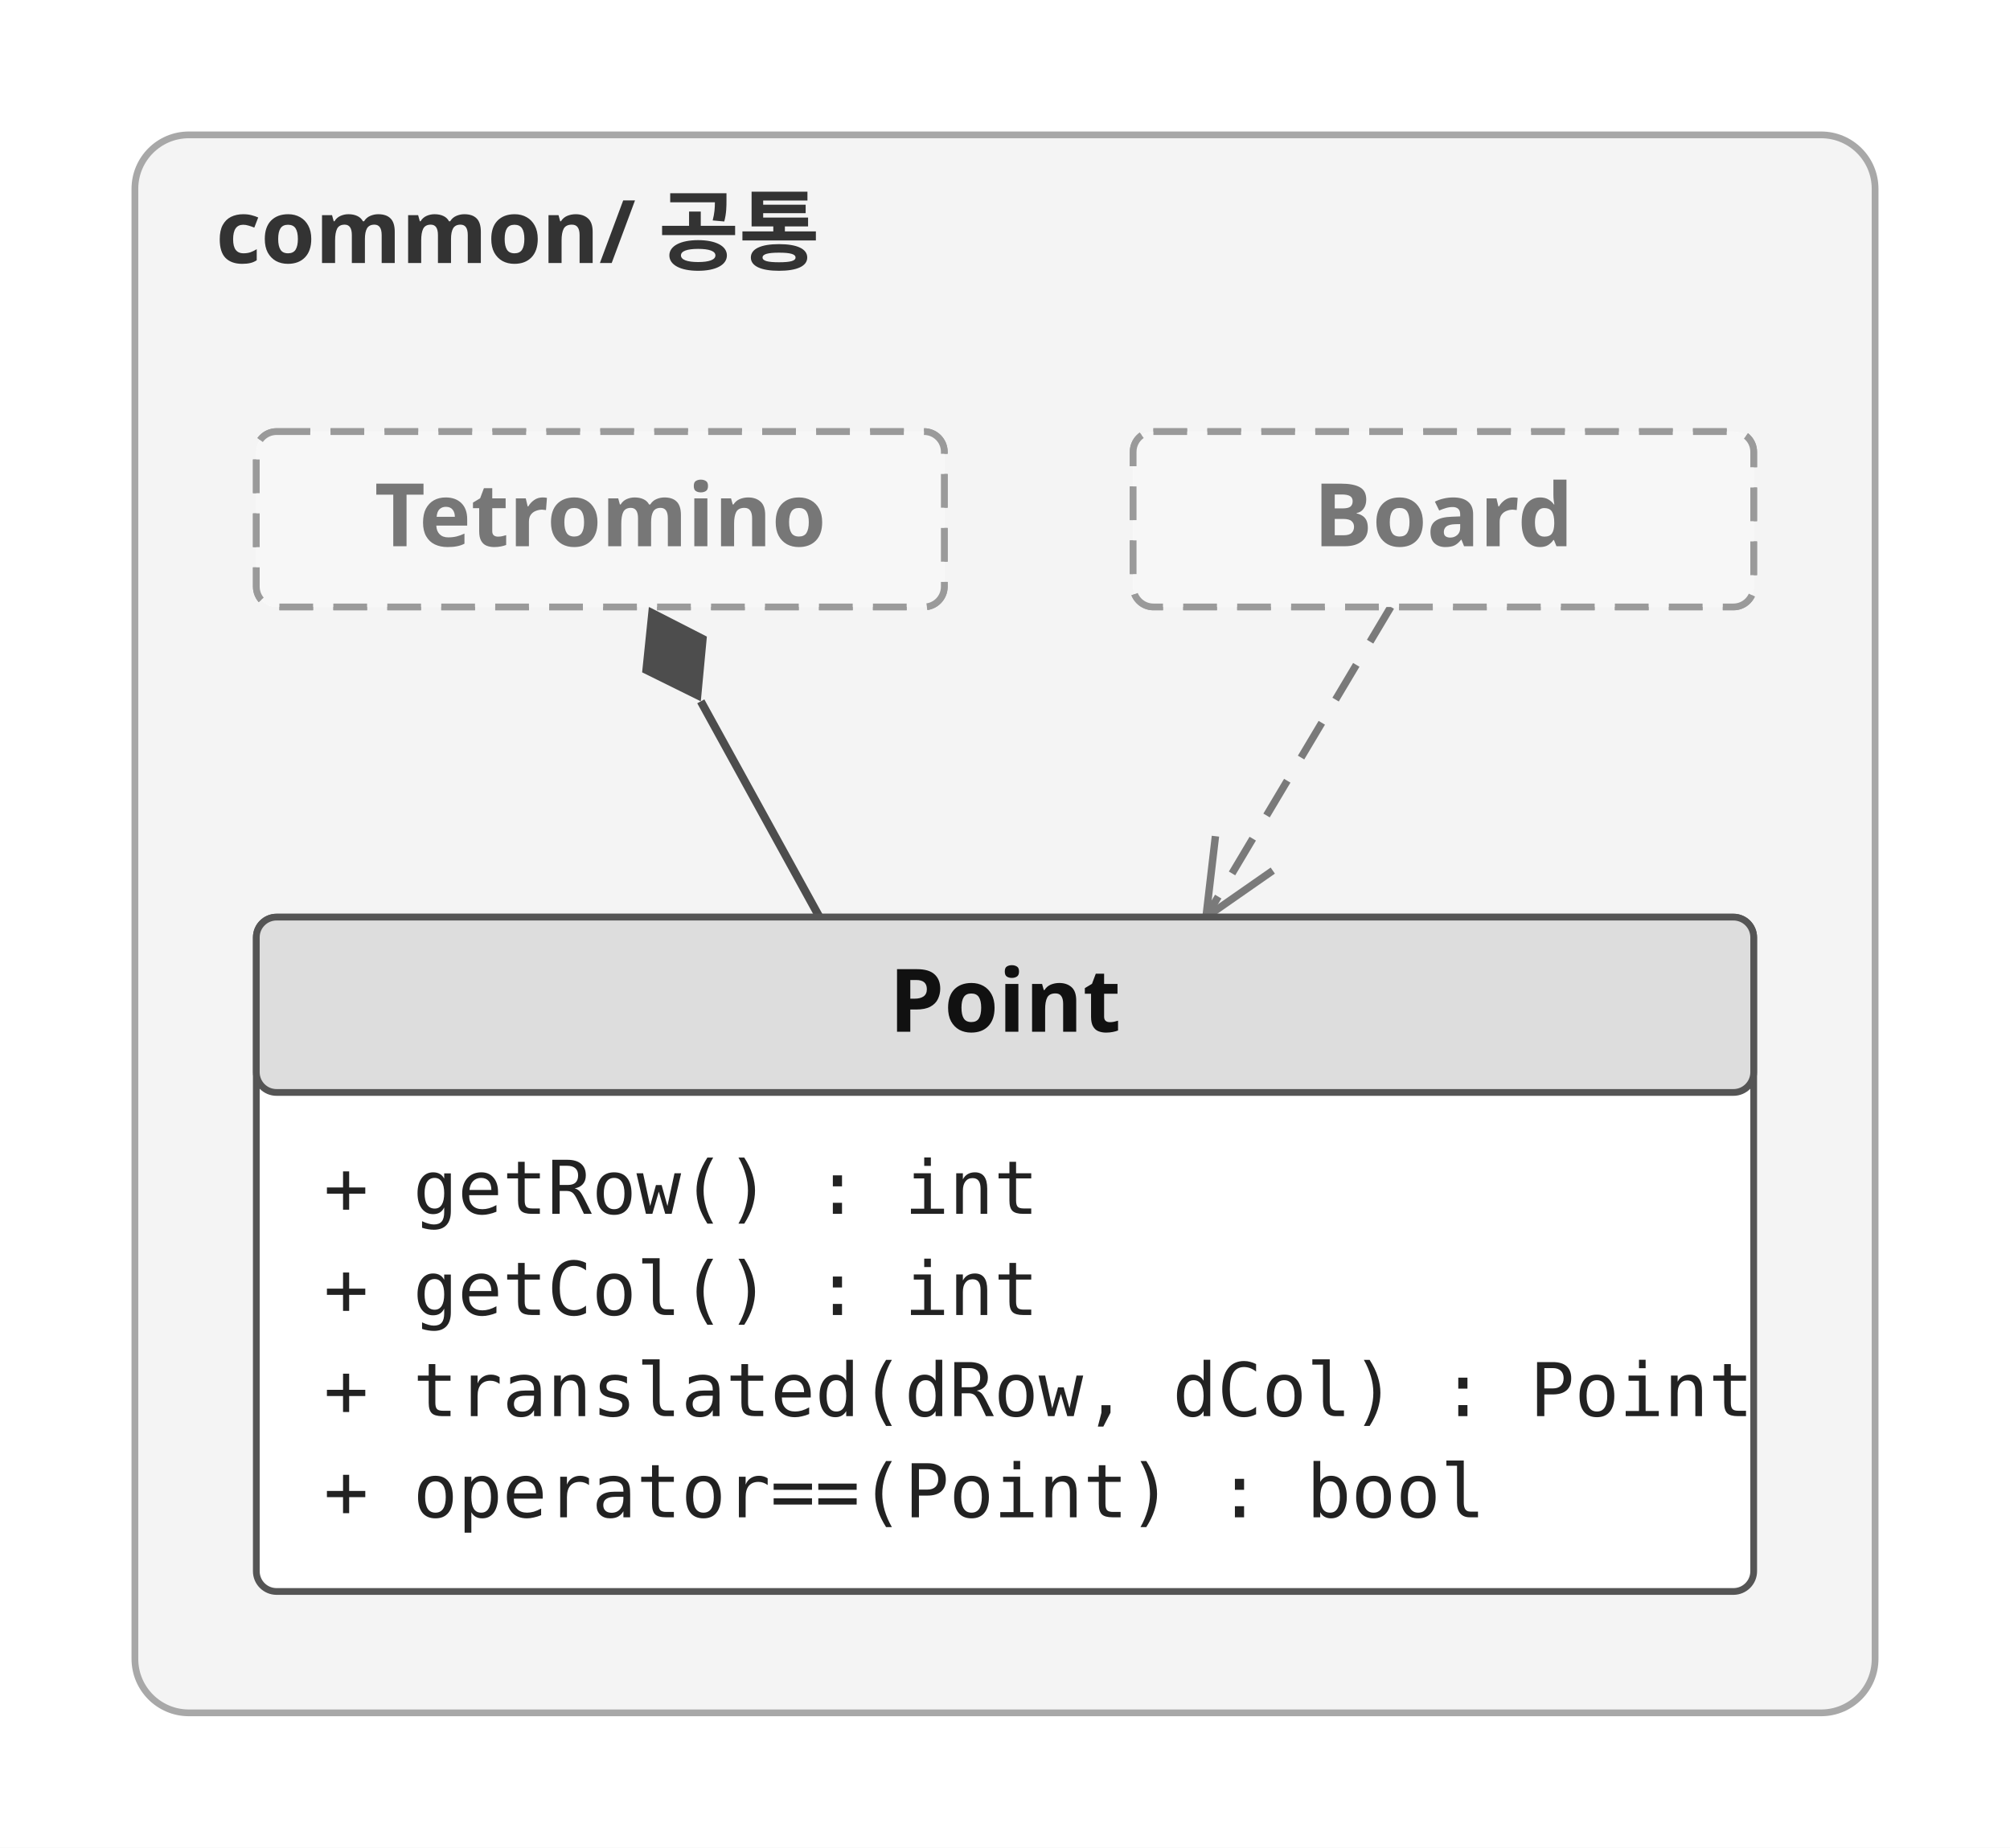
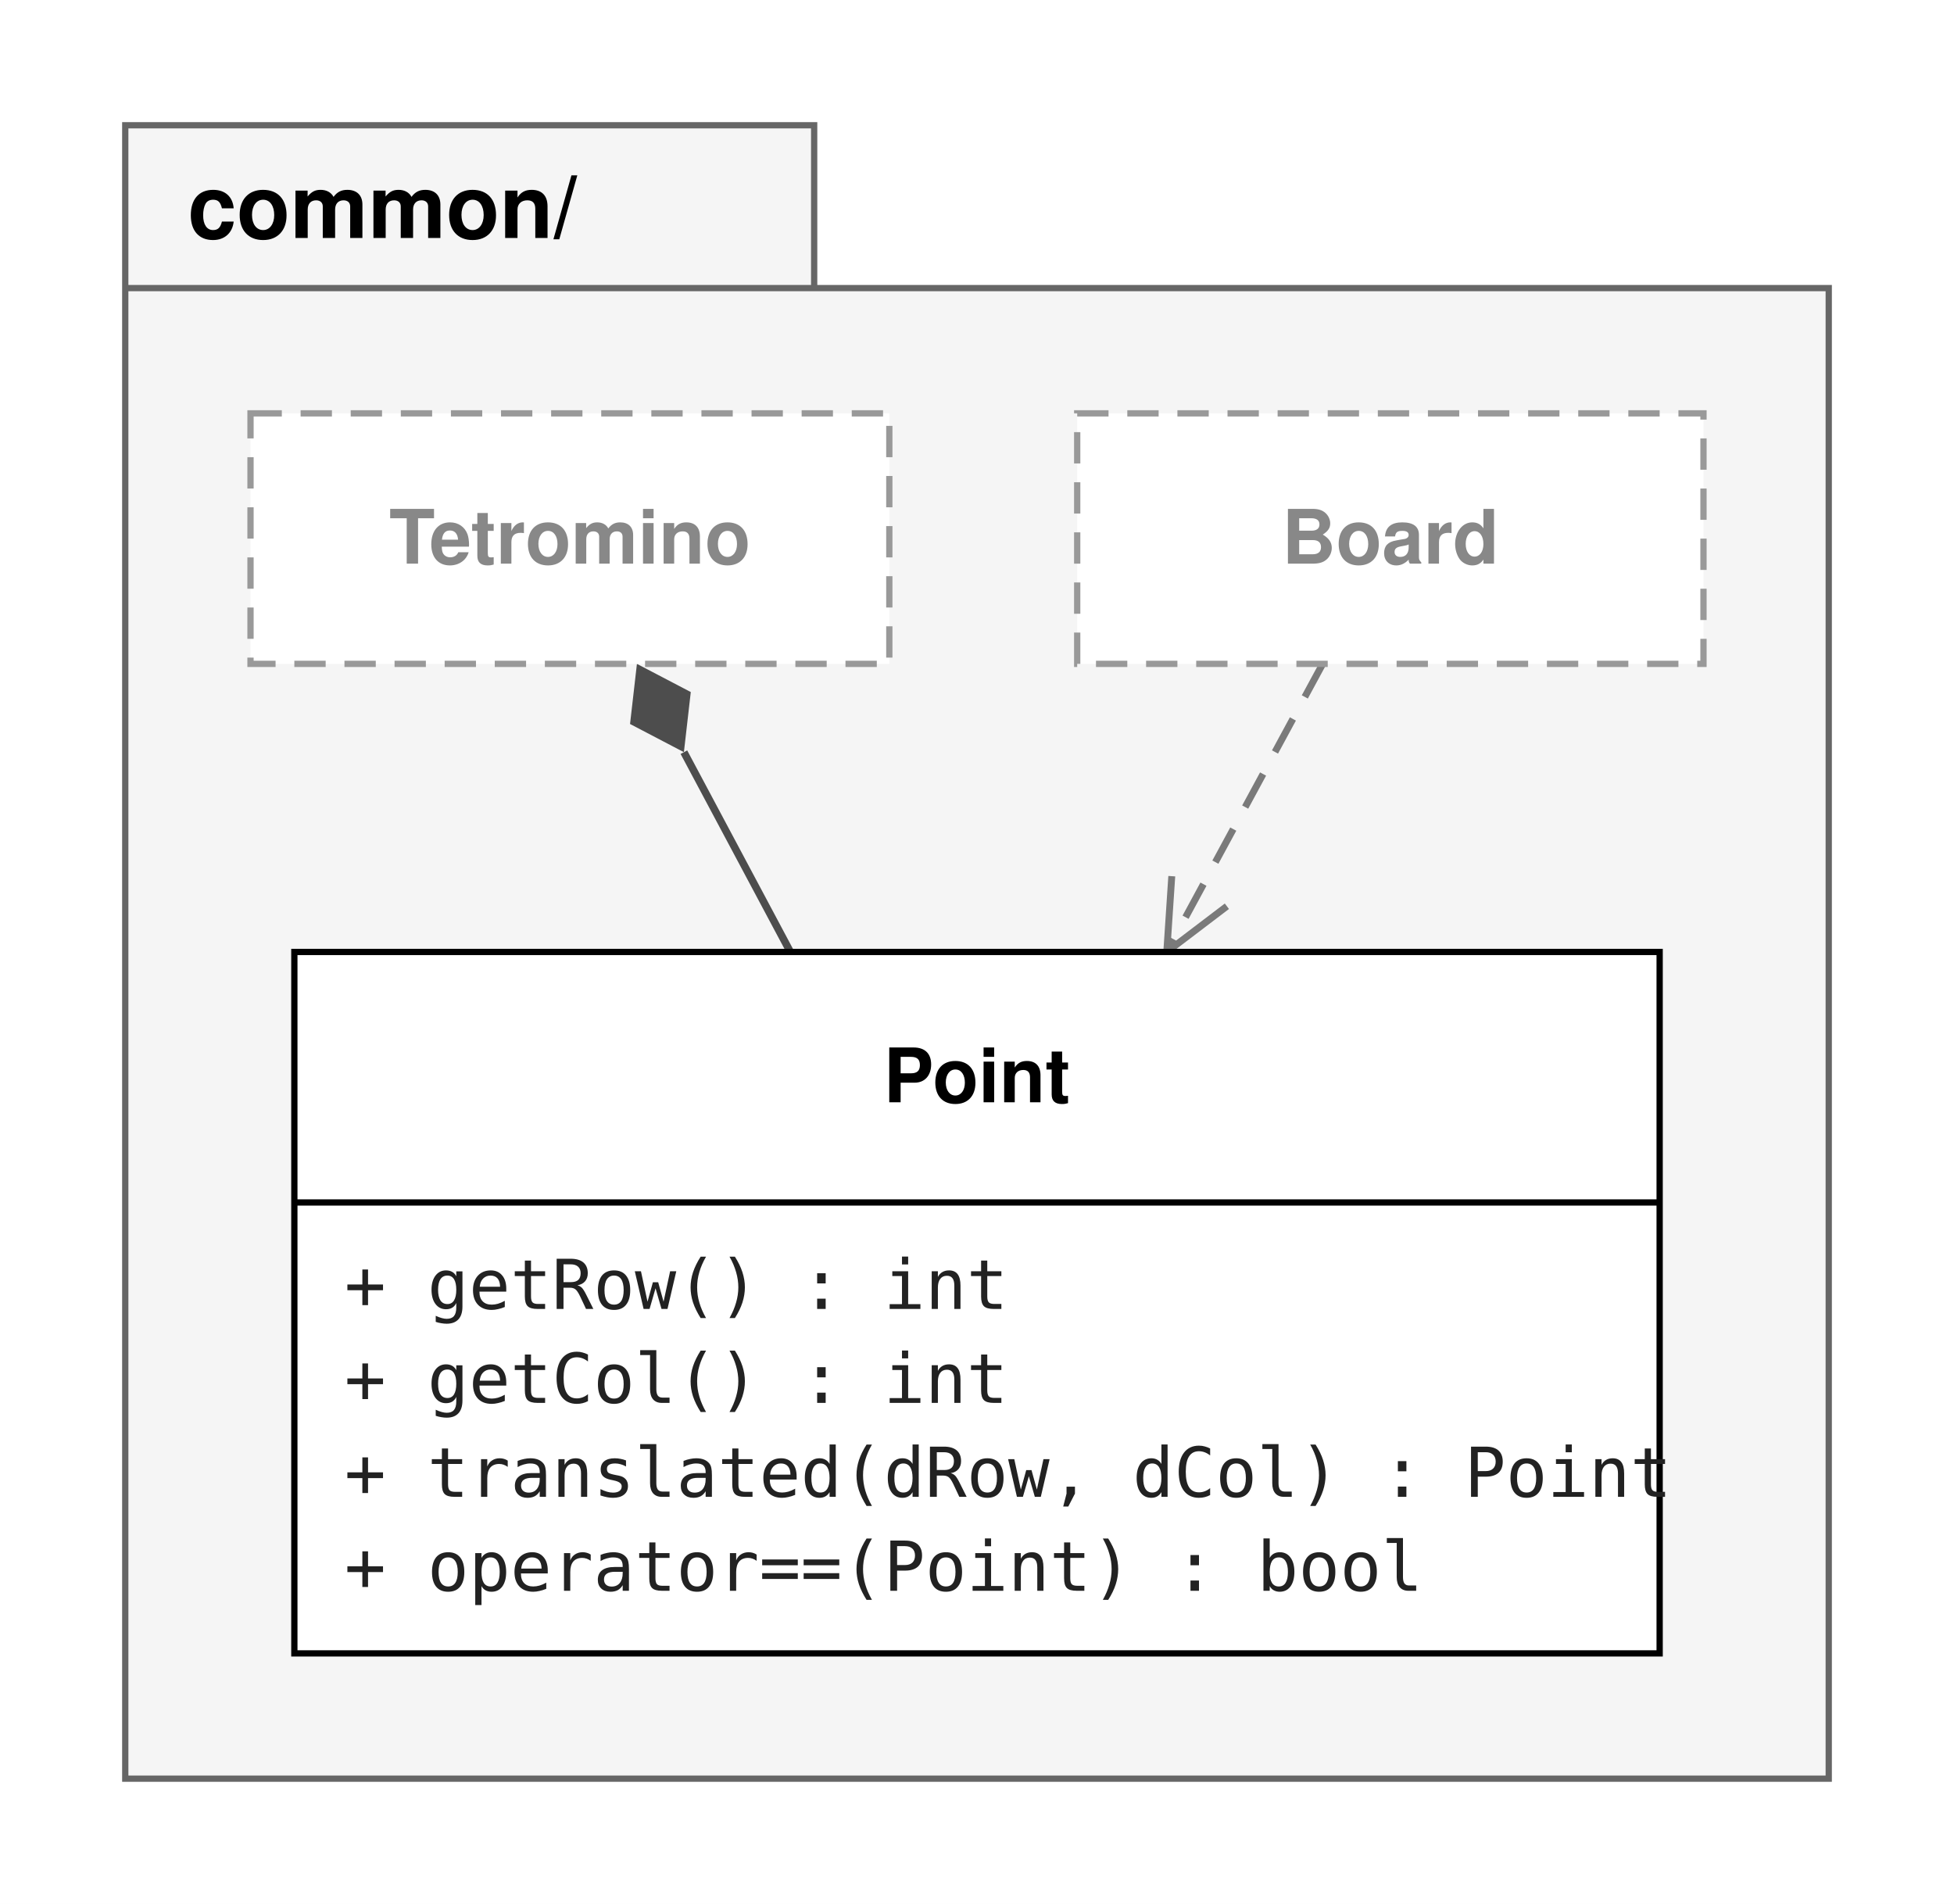
- <svg xmlns="http://www.w3.org/2000/svg" width="298" height="274" viewBox="-20 -20 298 274">
-   <rect x="-20" y="-20" width="298" height="274" fill="#ffffff" />
-   <rect x="0" y="0" width="258" height="234" rx="8" fill="#f4f4f4" stroke="#a8a8a8" />
-   <text x="12.0" y="19.0" font-family="'Malgun Gothic', 'Apple SD Gothic Neo', 'Noto Sans KR', sans-serif" font-size="13" font-weight="bold" font-style="normal" text-anchor="start" fill="#333">common/  공통</text>
-   <line x1="83.9" y1="84.0" x2="101.5" y2="116.0" stroke="#4d4d4d" stroke-width="1.2" />
-   <polygon points="76.2,70.0 75.2,79.7 83.9,84.0 84.8,74.4" fill="#4d4d4d" />
-   <line x1="186.2" y1="70.0" x2="158.8" y2="116.0" stroke="#7a7a7a" stroke-width="1.1" stroke-dasharray="6 4" />
-   <polyline points="160.2,104.0 158.8,116.0 168.7,109.1" fill="none" stroke="#7a7a7a" stroke-width="1.1" />
-   <rect x="18" y="44" width="102" height="26" rx="3" fill="#ffffff" stroke="#9a9a9a" stroke-dasharray="5 3" />
-   <rect x="18" y="44" width="102" height="26" rx="3" fill="#f7f7f7" stroke="#9a9a9a" stroke-dasharray="5 3" />
-   <text x="69.0" y="61.0" font-family="'Malgun Gothic', 'Apple SD Gothic Neo', 'Noto Sans KR', sans-serif" font-size="13" font-weight="bold" font-style="normal" text-anchor="middle" fill="#777">Tetromino</text>
-   <rect x="148" y="44" width="92" height="26" rx="3" fill="#ffffff" stroke="#9a9a9a" stroke-dasharray="5 3" />
-   <rect x="148" y="44" width="92" height="26" rx="3" fill="#f7f7f7" stroke="#9a9a9a" stroke-dasharray="5 3" />
-   <text x="194.0" y="61.0" font-family="'Malgun Gothic', 'Apple SD Gothic Neo', 'Noto Sans KR', sans-serif" font-size="13" font-weight="bold" font-style="normal" text-anchor="middle" fill="#777">Board</text>
-   <rect x="18" y="116" width="222" height="100" rx="3" fill="#ffffff" stroke="#555" />
-   <rect x="18" y="116" width="222" height="26" rx="3" fill="#dddddd" stroke="#555" />
-   <text x="129.0" y="133.0" font-family="'Malgun Gothic', 'Apple SD Gothic Neo', 'Noto Sans KR', sans-serif" font-size="13" font-weight="bold" font-style="normal" text-anchor="middle" fill="#111">Point</text>
-   <text x="28.0" y="160.0" font-family="Consolas, Menlo, 'D2Coding', monospace" font-size="11" font-weight="normal" font-style="normal" text-anchor="start" fill="#222">+ getRow() : int</text>
-   <text x="28.0" y="175.0" font-family="Consolas, Menlo, 'D2Coding', monospace" font-size="11" font-weight="normal" font-style="normal" text-anchor="start" fill="#222">+ getCol() : int</text>
-   <text x="28.0" y="190.0" font-family="Consolas, Menlo, 'D2Coding', monospace" font-size="11" font-weight="normal" font-style="normal" text-anchor="start" fill="#222">+ translated(dRow, dCol) : Point</text>
-   <text x="28.0" y="205.0" font-family="Consolas, Menlo, 'D2Coding', monospace" font-size="11" font-weight="normal" font-style="normal" text-anchor="start" fill="#222">+ operator==(Point) : bool</text>
+ <svg xmlns="http://www.w3.org/2000/svg" width="312" height="304" viewBox="-20 -20 312 304">
+   <rect x="-20" y="-20" width="312" height="304" fill="#ffffff" />
+   <path d="M 0 0 L 110 0 L 110 26 L 272 26 L 272 264 L 0 264 Z" fill="#f5f5f5" stroke="none" />
+   <path d="M 0 26 L 0 0 L 110 0 L 110 26 M 0 26 L 272 26 L 272 264 L 0 264 Z" fill="none" stroke="#666666" />
+   <text x="10.0" y="18.0" font-family="Helvetica, Arial, 'Malgun Gothic', 'Apple SD Gothic Neo', sans-serif" font-size="14" font-weight="bold" font-style="normal" text-anchor="start" fill="#000000">common/</text>
+   <line x1="89.2" y1="100.1" x2="106.2" y2="132.0" stroke="#4d4d4d" stroke-width="1.2" />
+   <polygon points="81.7,86.0 80.6,95.6 89.2,100.1 90.3,90.5" fill="#4d4d4d" />
+   <line x1="191.2" y1="86.0" x2="166.3" y2="132.0" stroke="#7a7a7a" stroke-width="1.1" stroke-dasharray="6 4" />
+   <polyline points="167.1,119.9 166.3,132.0 175.9,124.7" fill="none" stroke="#7a7a7a" stroke-width="1.1" />
+   <rect x="20" y="46" width="102" height="40" fill="#ffffff" stroke="#999999" stroke-dasharray="5 3" />
+   <text x="71.0" y="70.0" font-family="Helvetica, Arial, 'Malgun Gothic', 'Apple SD Gothic Neo', sans-serif" font-size="12" font-weight="bold" font-style="normal" text-anchor="middle" fill="#888888">Tetromino</text>
+   <rect x="152" y="46" width="100" height="40" fill="#ffffff" stroke="#999999" stroke-dasharray="5 3" />
+   <text x="202.0" y="70.0" font-family="Helvetica, Arial, 'Malgun Gothic', 'Apple SD Gothic Neo', sans-serif" font-size="12" font-weight="bold" font-style="normal" text-anchor="middle" fill="#888888">Board</text>
+   <rect x="27" y="132" width="218" height="112" fill="#ffffff" stroke="#000000" />
+   <line x1="27" y1="172" x2="245" y2="172" stroke="#000000" />
+   <text x="136.0" y="156.0" font-family="Helvetica, Arial, 'Malgun Gothic', 'Apple SD Gothic Neo', sans-serif" font-size="12" font-weight="bold" font-style="normal" text-anchor="middle" fill="#000000">Point</text>
+   <text x="35.0" y="189.0" font-family="Consolas, Menlo, 'D2Coding', monospace" font-size="11" font-weight="normal" font-style="normal" text-anchor="start" fill="#222">+ getRow() : int</text>
+   <text x="35.0" y="204.0" font-family="Consolas, Menlo, 'D2Coding', monospace" font-size="11" font-weight="normal" font-style="normal" text-anchor="start" fill="#222">+ getCol() : int</text>
+   <text x="35.0" y="219.0" font-family="Consolas, Menlo, 'D2Coding', monospace" font-size="11" font-weight="normal" font-style="normal" text-anchor="start" fill="#222">+ translated(dRow, dCol) : Point</text>
+   <text x="35.0" y="234.0" font-family="Consolas, Menlo, 'D2Coding', monospace" font-size="11" font-weight="normal" font-style="normal" text-anchor="start" fill="#222">+ operator==(Point) : bool</text>
</svg>
